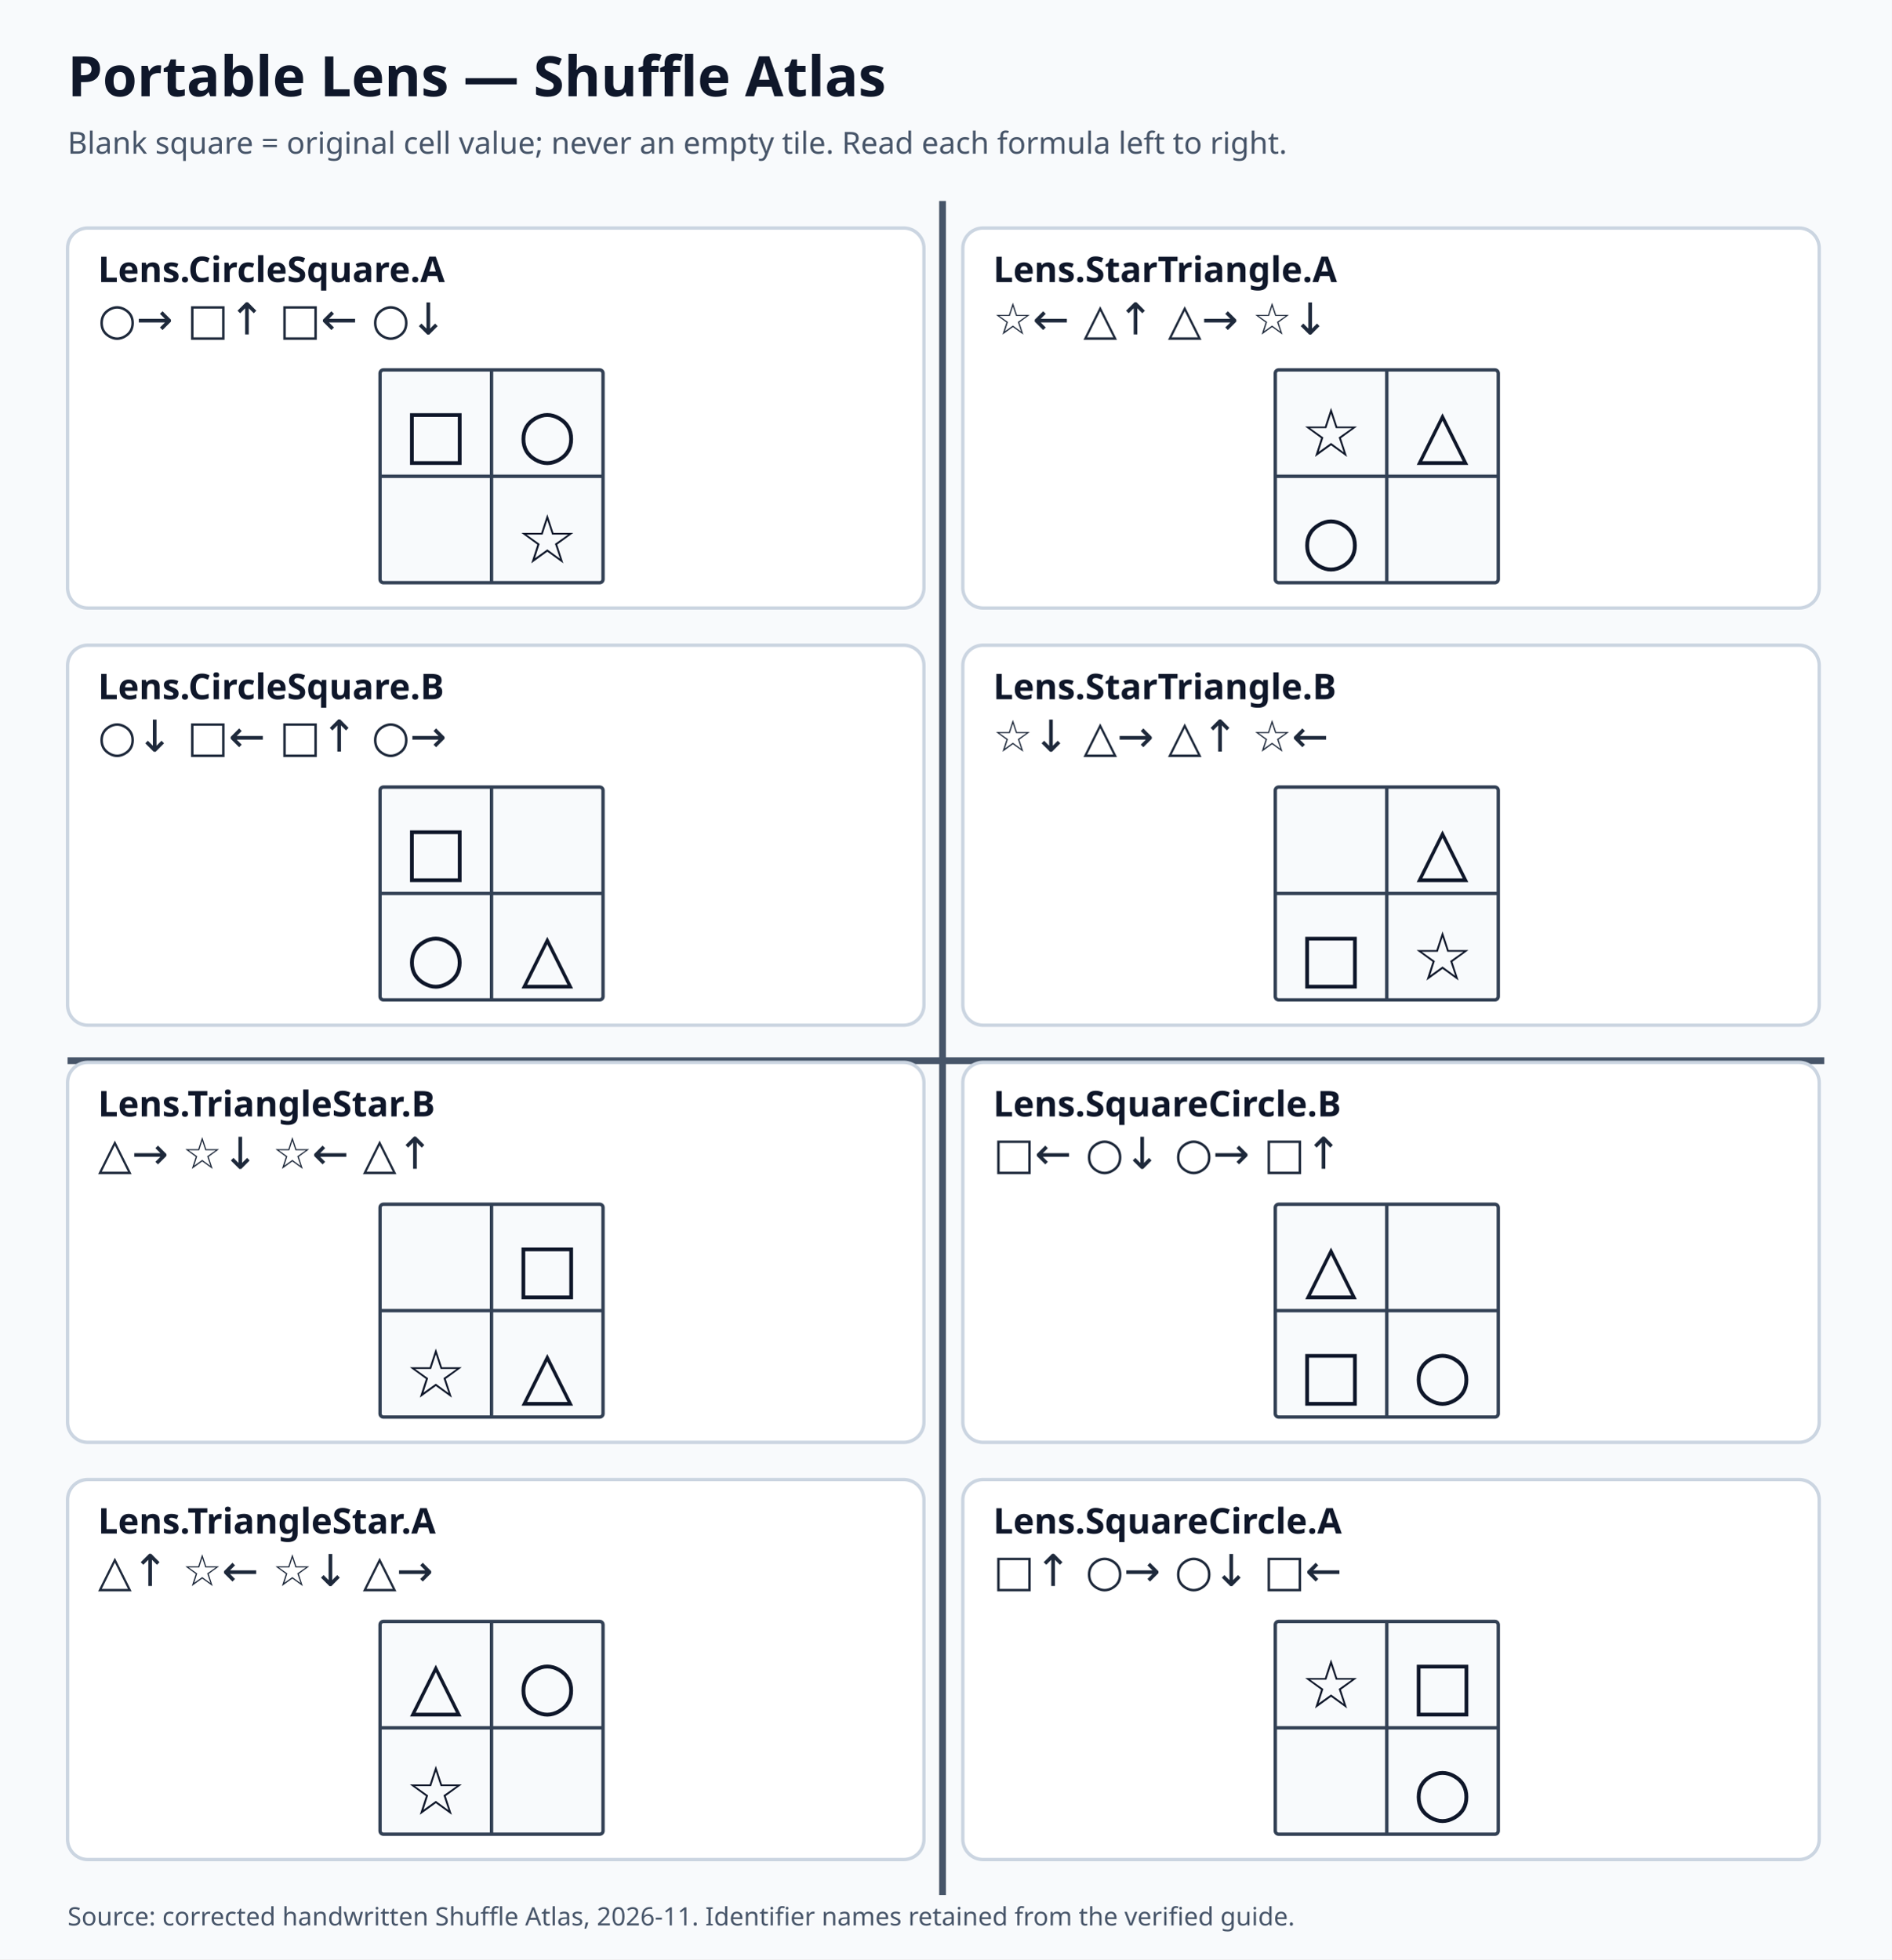
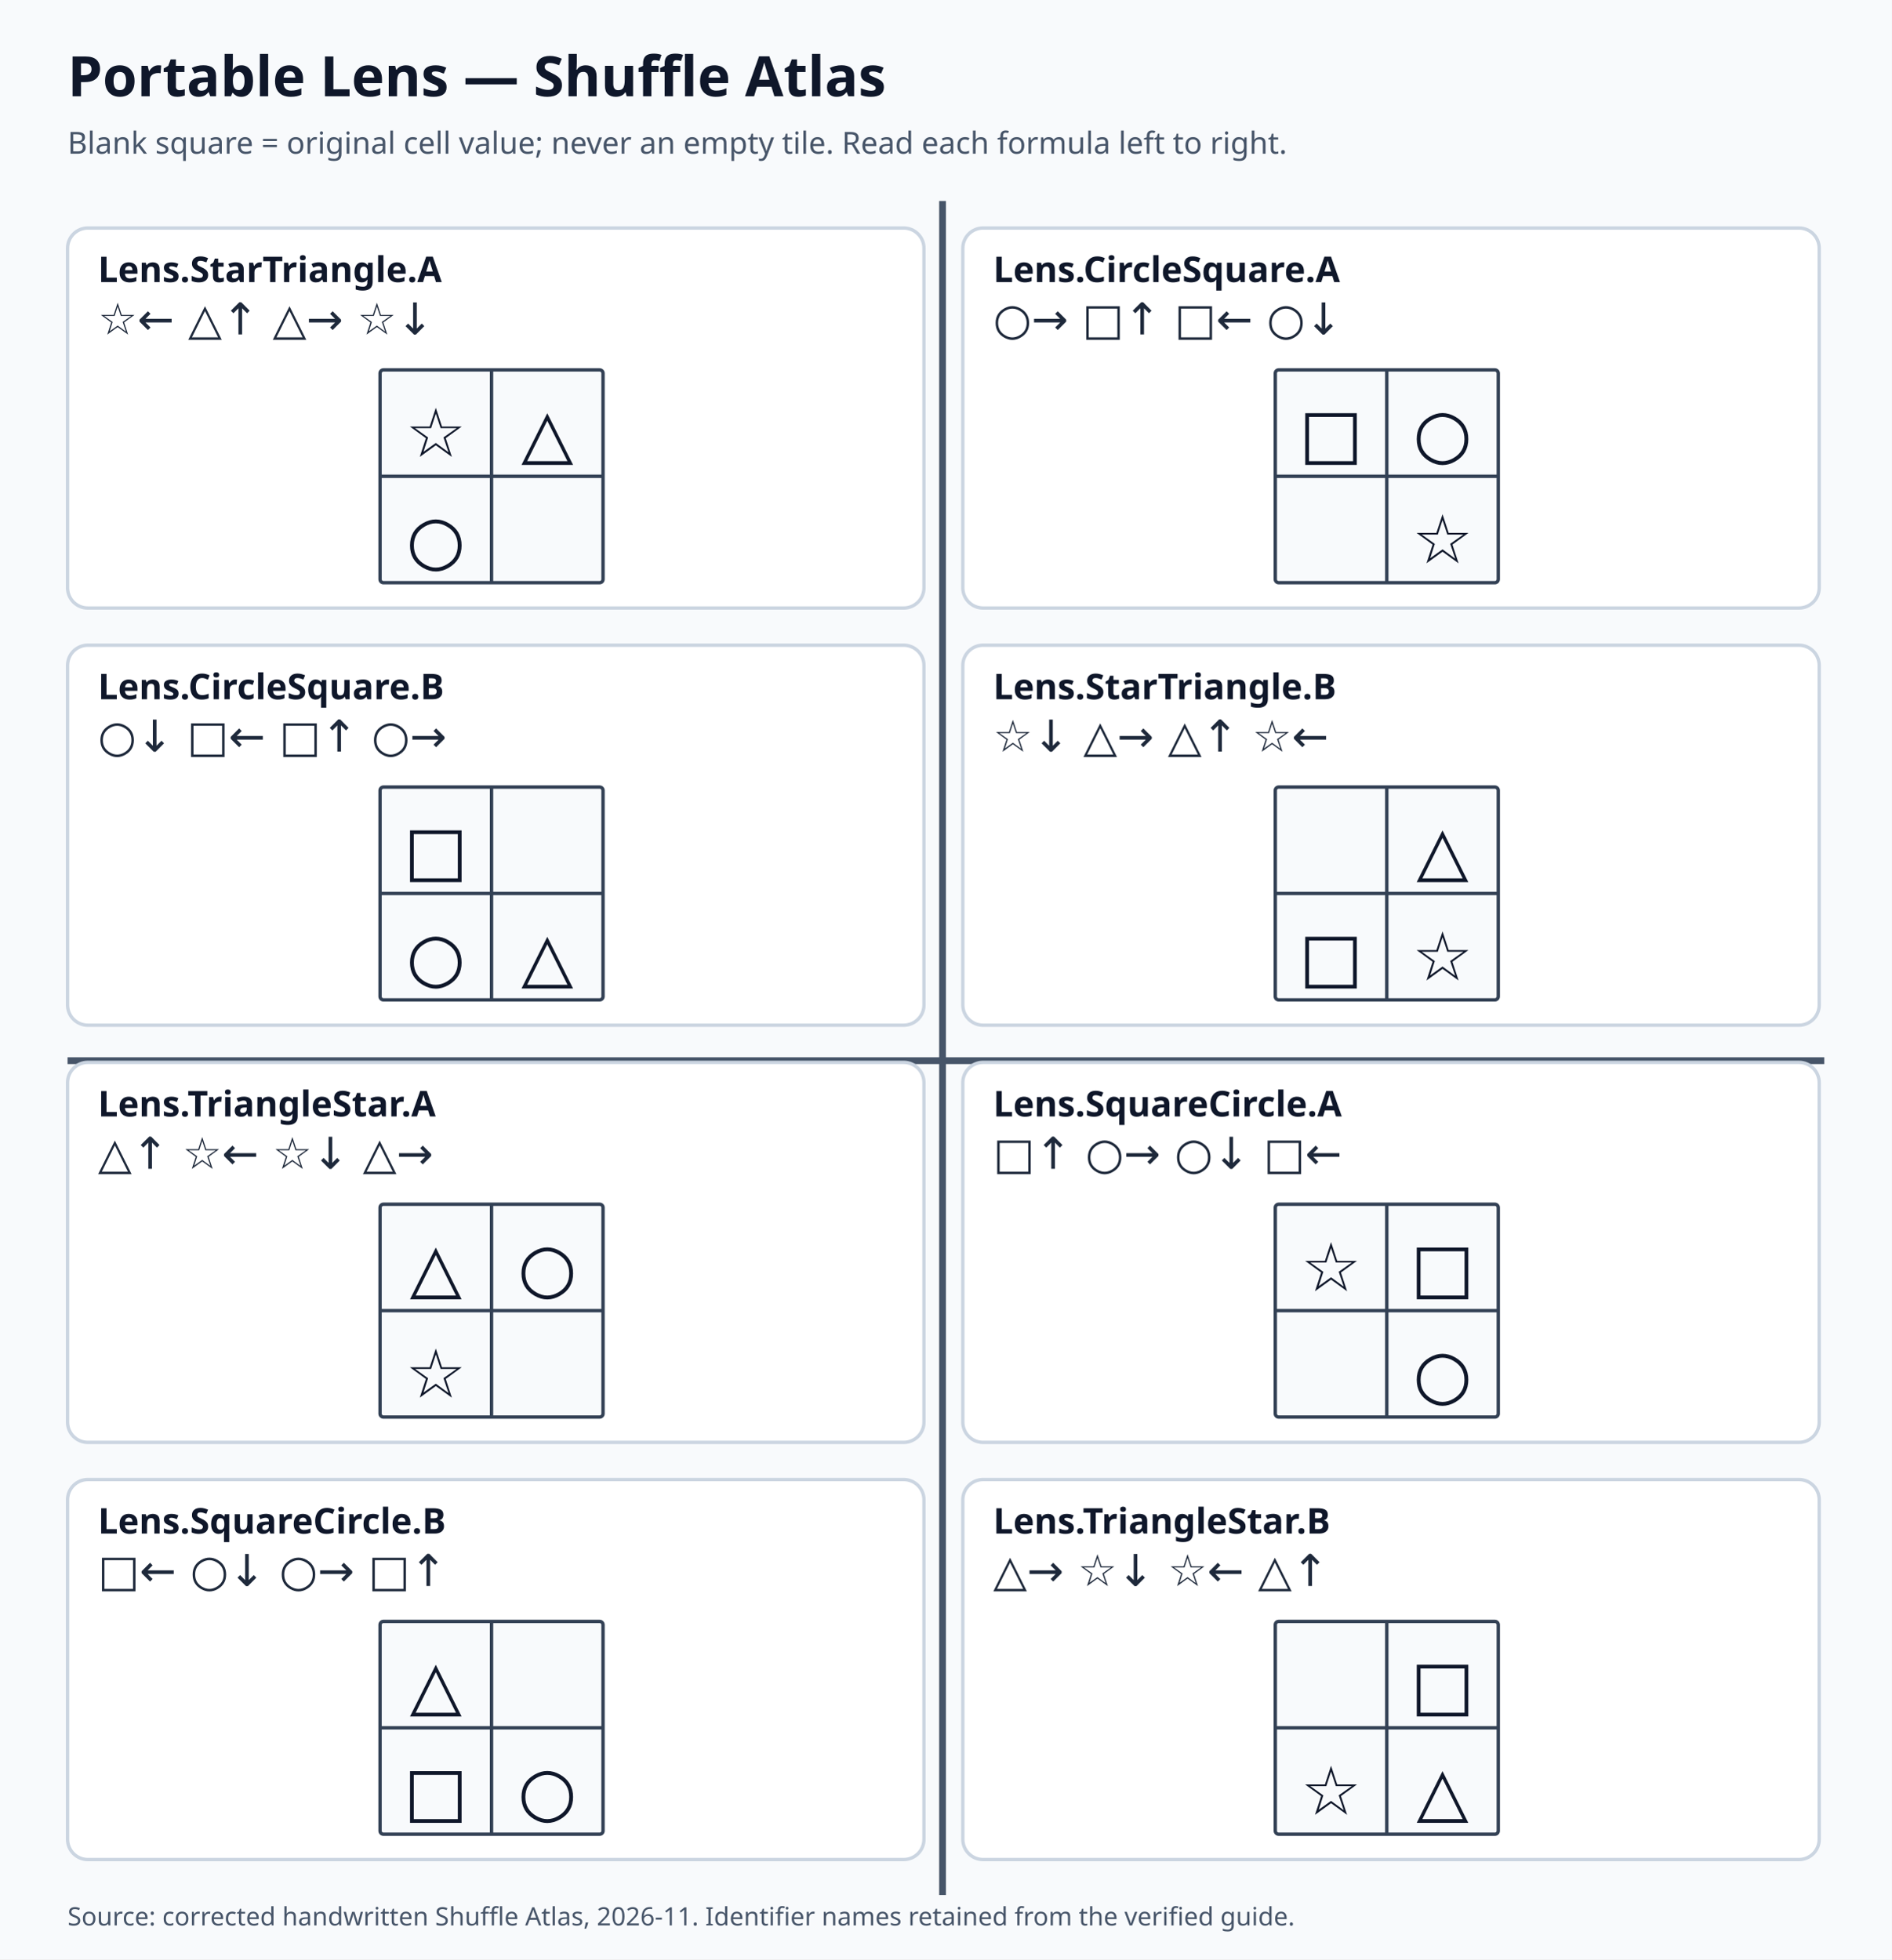
<svg xmlns="http://www.w3.org/2000/svg" width="1120" height="1160" viewBox="0 0 1120 1160" role="img" aria-labelledby="title desc">
  <rect width="1120" height="1160" fill="#f8fafc" />
  <text x="40" y="57" font-family="sans-serif" font-size="33" font-weight="700" fill="#0f172a">Portable Lens — Shuffle Atlas</text>
  <text x="40" y="91" font-family="sans-serif" font-size="18" fill="#475569">Blank square = original cell value; never an empty tile. Read each formula left to right.</text>
  <line x1="558" y1="119" x2="558" y2="1122" stroke="#475569" stroke-width="4" />
  <line x1="40" y1="628" x2="1080" y2="628" stroke="#475569" stroke-width="4" />
  <g transform="translate(40 135)">
+     <rect x="0" y="0" width="507" height="225" rx="12" fill="#ffffff" stroke="#cbd5e1" stroke-width="2" />
+     <text x="18" y="32" font-size="21" font-weight="700" font-family="sans-serif" fill="#0f172a">Lens.StarTriangle.A</text>
+     <text x="18" y="63" font-size="26" font-family="'DejaVu Sans','Noto Sans Symbols 2',sans-serif" fill="#1e293b">☆←   △↑   △→   ☆↓</text>
+     <rect x="185" y="84" width="132" height="126" rx="2" fill="#f8fafc" stroke="#334155" stroke-width="2" />
+     <line x1="251" y1="84" x2="251" y2="210" stroke="#334155" stroke-width="2" />
+     <line x1="185" y1="147" x2="317" y2="147" stroke="#334155" stroke-width="2" />
+     <text x="218" y="124" font-size="40" font-family="'DejaVu Sans','Noto Sans Symbols 2',sans-serif" text-anchor="middle" dominant-baseline="middle" fill="#0f172a">☆</text>
+     <text x="284" y="124" font-size="40" font-family="'DejaVu Sans','Noto Sans Symbols 2',sans-serif" text-anchor="middle" dominant-baseline="middle" fill="#0f172a">△</text>
+     <text x="218" y="187" font-size="40" font-family="'DejaVu Sans','Noto Sans Symbols 2',sans-serif" text-anchor="middle" dominant-baseline="middle" fill="#0f172a">○</text>
+   </g>
+   <g transform="translate(570 135)">
    <rect x="0" y="0" width="507" height="225" rx="12" fill="#ffffff" stroke="#cbd5e1" stroke-width="2" />
    <text x="18" y="32" font-size="21" font-weight="700" font-family="sans-serif" fill="#0f172a">Lens.CircleSquare.A</text>
    <text x="18" y="63" font-size="26" font-family="'DejaVu Sans','Noto Sans Symbols 2',sans-serif" fill="#1e293b">○→   □↑   □←   ○↓</text>
    <rect x="185" y="84" width="132" height="126" rx="2" fill="#f8fafc" stroke="#334155" stroke-width="2" />
    <line x1="251" y1="84" x2="251" y2="210" stroke="#334155" stroke-width="2" />
    <line x1="185" y1="147" x2="317" y2="147" stroke="#334155" stroke-width="2" />
    <text x="218" y="124" font-size="40" font-family="'DejaVu Sans','Noto Sans Symbols 2',sans-serif" text-anchor="middle" dominant-baseline="middle" fill="#0f172a">□</text>
    <text x="284" y="124" font-size="40" font-family="'DejaVu Sans','Noto Sans Symbols 2',sans-serif" text-anchor="middle" dominant-baseline="middle" fill="#0f172a">○</text>
    <text x="284" y="187" font-size="40" font-family="'DejaVu Sans','Noto Sans Symbols 2',sans-serif" text-anchor="middle" dominant-baseline="middle" fill="#0f172a">☆</text>
-   </g>
-   <g transform="translate(570 135)">
-     <rect x="0" y="0" width="507" height="225" rx="12" fill="#ffffff" stroke="#cbd5e1" stroke-width="2" />
-     <text x="18" y="32" font-size="21" font-weight="700" font-family="sans-serif" fill="#0f172a">Lens.StarTriangle.A</text>
-     <text x="18" y="63" font-size="26" font-family="'DejaVu Sans','Noto Sans Symbols 2',sans-serif" fill="#1e293b">☆←   △↑   △→   ☆↓</text>
-     <rect x="185" y="84" width="132" height="126" rx="2" fill="#f8fafc" stroke="#334155" stroke-width="2" />
-     <line x1="251" y1="84" x2="251" y2="210" stroke="#334155" stroke-width="2" />
-     <line x1="185" y1="147" x2="317" y2="147" stroke="#334155" stroke-width="2" />
-     <text x="218" y="124" font-size="40" font-family="'DejaVu Sans','Noto Sans Symbols 2',sans-serif" text-anchor="middle" dominant-baseline="middle" fill="#0f172a">☆</text>
-     <text x="284" y="124" font-size="40" font-family="'DejaVu Sans','Noto Sans Symbols 2',sans-serif" text-anchor="middle" dominant-baseline="middle" fill="#0f172a">△</text>
-     <text x="218" y="187" font-size="40" font-family="'DejaVu Sans','Noto Sans Symbols 2',sans-serif" text-anchor="middle" dominant-baseline="middle" fill="#0f172a">○</text>
  </g>
  <g transform="translate(40 382)">
    <rect x="0" y="0" width="507" height="225" rx="12" fill="#ffffff" stroke="#cbd5e1" stroke-width="2" />
    <text x="18" y="32" font-size="21" font-weight="700" font-family="sans-serif" fill="#0f172a">Lens.CircleSquare.B</text>
    <text x="18" y="63" font-size="26" font-family="'DejaVu Sans','Noto Sans Symbols 2',sans-serif" fill="#1e293b">○↓   □←   □↑   ○→</text>
    <rect x="185" y="84" width="132" height="126" rx="2" fill="#f8fafc" stroke="#334155" stroke-width="2" />
    <line x1="251" y1="84" x2="251" y2="210" stroke="#334155" stroke-width="2" />
    <line x1="185" y1="147" x2="317" y2="147" stroke="#334155" stroke-width="2" />
    <text x="218" y="124" font-size="40" font-family="'DejaVu Sans','Noto Sans Symbols 2',sans-serif" text-anchor="middle" dominant-baseline="middle" fill="#0f172a">□</text>
    <text x="218" y="187" font-size="40" font-family="'DejaVu Sans','Noto Sans Symbols 2',sans-serif" text-anchor="middle" dominant-baseline="middle" fill="#0f172a">○</text>
    <text x="284" y="187" font-size="40" font-family="'DejaVu Sans','Noto Sans Symbols 2',sans-serif" text-anchor="middle" dominant-baseline="middle" fill="#0f172a">△</text>
  </g>
  <g transform="translate(570 382)">
    <rect x="0" y="0" width="507" height="225" rx="12" fill="#ffffff" stroke="#cbd5e1" stroke-width="2" />
    <text x="18" y="32" font-size="21" font-weight="700" font-family="sans-serif" fill="#0f172a">Lens.StarTriangle.B</text>
    <text x="18" y="63" font-size="26" font-family="'DejaVu Sans','Noto Sans Symbols 2',sans-serif" fill="#1e293b">☆↓   △→   △↑   ☆←</text>
    <rect x="185" y="84" width="132" height="126" rx="2" fill="#f8fafc" stroke="#334155" stroke-width="2" />
    <line x1="251" y1="84" x2="251" y2="210" stroke="#334155" stroke-width="2" />
    <line x1="185" y1="147" x2="317" y2="147" stroke="#334155" stroke-width="2" />
    <text x="284" y="124" font-size="40" font-family="'DejaVu Sans','Noto Sans Symbols 2',sans-serif" text-anchor="middle" dominant-baseline="middle" fill="#0f172a">△</text>
    <text x="218" y="187" font-size="40" font-family="'DejaVu Sans','Noto Sans Symbols 2',sans-serif" text-anchor="middle" dominant-baseline="middle" fill="#0f172a">□</text>
    <text x="284" y="187" font-size="40" font-family="'DejaVu Sans','Noto Sans Symbols 2',sans-serif" text-anchor="middle" dominant-baseline="middle" fill="#0f172a">☆</text>
  </g>
  <g transform="translate(40 629)">
    <rect x="0" y="0" width="507" height="225" rx="12" fill="#ffffff" stroke="#cbd5e1" stroke-width="2" />
-     <text x="18" y="32" font-size="21" font-weight="700" font-family="sans-serif" fill="#0f172a">Lens.TriangleStar.B</text>
-     <text x="18" y="63" font-size="26" font-family="'DejaVu Sans','Noto Sans Symbols 2',sans-serif" fill="#1e293b">△→   ☆↓   ☆←   △↑</text>
+     <text x="18" y="32" font-size="21" font-weight="700" font-family="sans-serif" fill="#0f172a">Lens.TriangleStar.A</text>
+     <text x="18" y="63" font-size="26" font-family="'DejaVu Sans','Noto Sans Symbols 2',sans-serif" fill="#1e293b">△↑   ☆←   ☆↓   △→</text>
    <rect x="185" y="84" width="132" height="126" rx="2" fill="#f8fafc" stroke="#334155" stroke-width="2" />
    <line x1="251" y1="84" x2="251" y2="210" stroke="#334155" stroke-width="2" />
    <line x1="185" y1="147" x2="317" y2="147" stroke="#334155" stroke-width="2" />
-     <text x="284" y="124" font-size="40" font-family="'DejaVu Sans','Noto Sans Symbols 2',sans-serif" text-anchor="middle" dominant-baseline="middle" fill="#0f172a">□</text>
+     <text x="218" y="124" font-size="40" font-family="'DejaVu Sans','Noto Sans Symbols 2',sans-serif" text-anchor="middle" dominant-baseline="middle" fill="#0f172a">△</text>
+     <text x="284" y="124" font-size="40" font-family="'DejaVu Sans','Noto Sans Symbols 2',sans-serif" text-anchor="middle" dominant-baseline="middle" fill="#0f172a">○</text>
    <text x="218" y="187" font-size="40" font-family="'DejaVu Sans','Noto Sans Symbols 2',sans-serif" text-anchor="middle" dominant-baseline="middle" fill="#0f172a">☆</text>
-     <text x="284" y="187" font-size="40" font-family="'DejaVu Sans','Noto Sans Symbols 2',sans-serif" text-anchor="middle" dominant-baseline="middle" fill="#0f172a">△</text>
  </g>
  <g transform="translate(570 629)">
+     <rect x="0" y="0" width="507" height="225" rx="12" fill="#ffffff" stroke="#cbd5e1" stroke-width="2" />
+     <text x="18" y="32" font-size="21" font-weight="700" font-family="sans-serif" fill="#0f172a">Lens.SquareCircle.A</text>
+     <text x="18" y="63" font-size="26" font-family="'DejaVu Sans','Noto Sans Symbols 2',sans-serif" fill="#1e293b">□↑   ○→   ○↓   □←</text>
+     <rect x="185" y="84" width="132" height="126" rx="2" fill="#f8fafc" stroke="#334155" stroke-width="2" />
+     <line x1="251" y1="84" x2="251" y2="210" stroke="#334155" stroke-width="2" />
+     <line x1="185" y1="147" x2="317" y2="147" stroke="#334155" stroke-width="2" />
+     <text x="218" y="124" font-size="40" font-family="'DejaVu Sans','Noto Sans Symbols 2',sans-serif" text-anchor="middle" dominant-baseline="middle" fill="#0f172a">☆</text>
+     <text x="284" y="124" font-size="40" font-family="'DejaVu Sans','Noto Sans Symbols 2',sans-serif" text-anchor="middle" dominant-baseline="middle" fill="#0f172a">□</text>
+     <text x="284" y="187" font-size="40" font-family="'DejaVu Sans','Noto Sans Symbols 2',sans-serif" text-anchor="middle" dominant-baseline="middle" fill="#0f172a">○</text>
+   </g>
+   <g transform="translate(40 876)">
    <rect x="0" y="0" width="507" height="225" rx="12" fill="#ffffff" stroke="#cbd5e1" stroke-width="2" />
    <text x="18" y="32" font-size="21" font-weight="700" font-family="sans-serif" fill="#0f172a">Lens.SquareCircle.B</text>
    <text x="18" y="63" font-size="26" font-family="'DejaVu Sans','Noto Sans Symbols 2',sans-serif" fill="#1e293b">□←   ○↓   ○→   □↑</text>
    <rect x="185" y="84" width="132" height="126" rx="2" fill="#f8fafc" stroke="#334155" stroke-width="2" />
    <line x1="251" y1="84" x2="251" y2="210" stroke="#334155" stroke-width="2" />
    <line x1="185" y1="147" x2="317" y2="147" stroke="#334155" stroke-width="2" />
    <text x="218" y="124" font-size="40" font-family="'DejaVu Sans','Noto Sans Symbols 2',sans-serif" text-anchor="middle" dominant-baseline="middle" fill="#0f172a">△</text>
    <text x="218" y="187" font-size="40" font-family="'DejaVu Sans','Noto Sans Symbols 2',sans-serif" text-anchor="middle" dominant-baseline="middle" fill="#0f172a">□</text>
    <text x="284" y="187" font-size="40" font-family="'DejaVu Sans','Noto Sans Symbols 2',sans-serif" text-anchor="middle" dominant-baseline="middle" fill="#0f172a">○</text>
  </g>
-   <g transform="translate(40 876)">
+   <g transform="translate(570 876)">
    <rect x="0" y="0" width="507" height="225" rx="12" fill="#ffffff" stroke="#cbd5e1" stroke-width="2" />
-     <text x="18" y="32" font-size="21" font-weight="700" font-family="sans-serif" fill="#0f172a">Lens.TriangleStar.A</text>
-     <text x="18" y="63" font-size="26" font-family="'DejaVu Sans','Noto Sans Symbols 2',sans-serif" fill="#1e293b">△↑   ☆←   ☆↓   △→</text>
+     <text x="18" y="32" font-size="21" font-weight="700" font-family="sans-serif" fill="#0f172a">Lens.TriangleStar.B</text>
+     <text x="18" y="63" font-size="26" font-family="'DejaVu Sans','Noto Sans Symbols 2',sans-serif" fill="#1e293b">△→   ☆↓   ☆←   △↑</text>
    <rect x="185" y="84" width="132" height="126" rx="2" fill="#f8fafc" stroke="#334155" stroke-width="2" />
    <line x1="251" y1="84" x2="251" y2="210" stroke="#334155" stroke-width="2" />
    <line x1="185" y1="147" x2="317" y2="147" stroke="#334155" stroke-width="2" />
-     <text x="218" y="124" font-size="40" font-family="'DejaVu Sans','Noto Sans Symbols 2',sans-serif" text-anchor="middle" dominant-baseline="middle" fill="#0f172a">△</text>
-     <text x="284" y="124" font-size="40" font-family="'DejaVu Sans','Noto Sans Symbols 2',sans-serif" text-anchor="middle" dominant-baseline="middle" fill="#0f172a">○</text>
+     <text x="284" y="124" font-size="40" font-family="'DejaVu Sans','Noto Sans Symbols 2',sans-serif" text-anchor="middle" dominant-baseline="middle" fill="#0f172a">□</text>
    <text x="218" y="187" font-size="40" font-family="'DejaVu Sans','Noto Sans Symbols 2',sans-serif" text-anchor="middle" dominant-baseline="middle" fill="#0f172a">☆</text>
-   </g>
-   <g transform="translate(570 876)">
-     <rect x="0" y="0" width="507" height="225" rx="12" fill="#ffffff" stroke="#cbd5e1" stroke-width="2" />
-     <text x="18" y="32" font-size="21" font-weight="700" font-family="sans-serif" fill="#0f172a">Lens.SquareCircle.A</text>
-     <text x="18" y="63" font-size="26" font-family="'DejaVu Sans','Noto Sans Symbols 2',sans-serif" fill="#1e293b">□↑   ○→   ○↓   □←</text>
-     <rect x="185" y="84" width="132" height="126" rx="2" fill="#f8fafc" stroke="#334155" stroke-width="2" />
-     <line x1="251" y1="84" x2="251" y2="210" stroke="#334155" stroke-width="2" />
-     <line x1="185" y1="147" x2="317" y2="147" stroke="#334155" stroke-width="2" />
-     <text x="218" y="124" font-size="40" font-family="'DejaVu Sans','Noto Sans Symbols 2',sans-serif" text-anchor="middle" dominant-baseline="middle" fill="#0f172a">☆</text>
-     <text x="284" y="124" font-size="40" font-family="'DejaVu Sans','Noto Sans Symbols 2',sans-serif" text-anchor="middle" dominant-baseline="middle" fill="#0f172a">□</text>
-     <text x="284" y="187" font-size="40" font-family="'DejaVu Sans','Noto Sans Symbols 2',sans-serif" text-anchor="middle" dominant-baseline="middle" fill="#0f172a">○</text>
+     <text x="284" y="187" font-size="40" font-family="'DejaVu Sans','Noto Sans Symbols 2',sans-serif" text-anchor="middle" dominant-baseline="middle" fill="#0f172a">△</text>
  </g>
  <text x="40" y="1140" font-family="sans-serif" font-size="15" fill="#475569">Source: corrected handwritten Shuffle Atlas, 2026-11. Identifier names retained from the verified guide.</text>
</svg>
